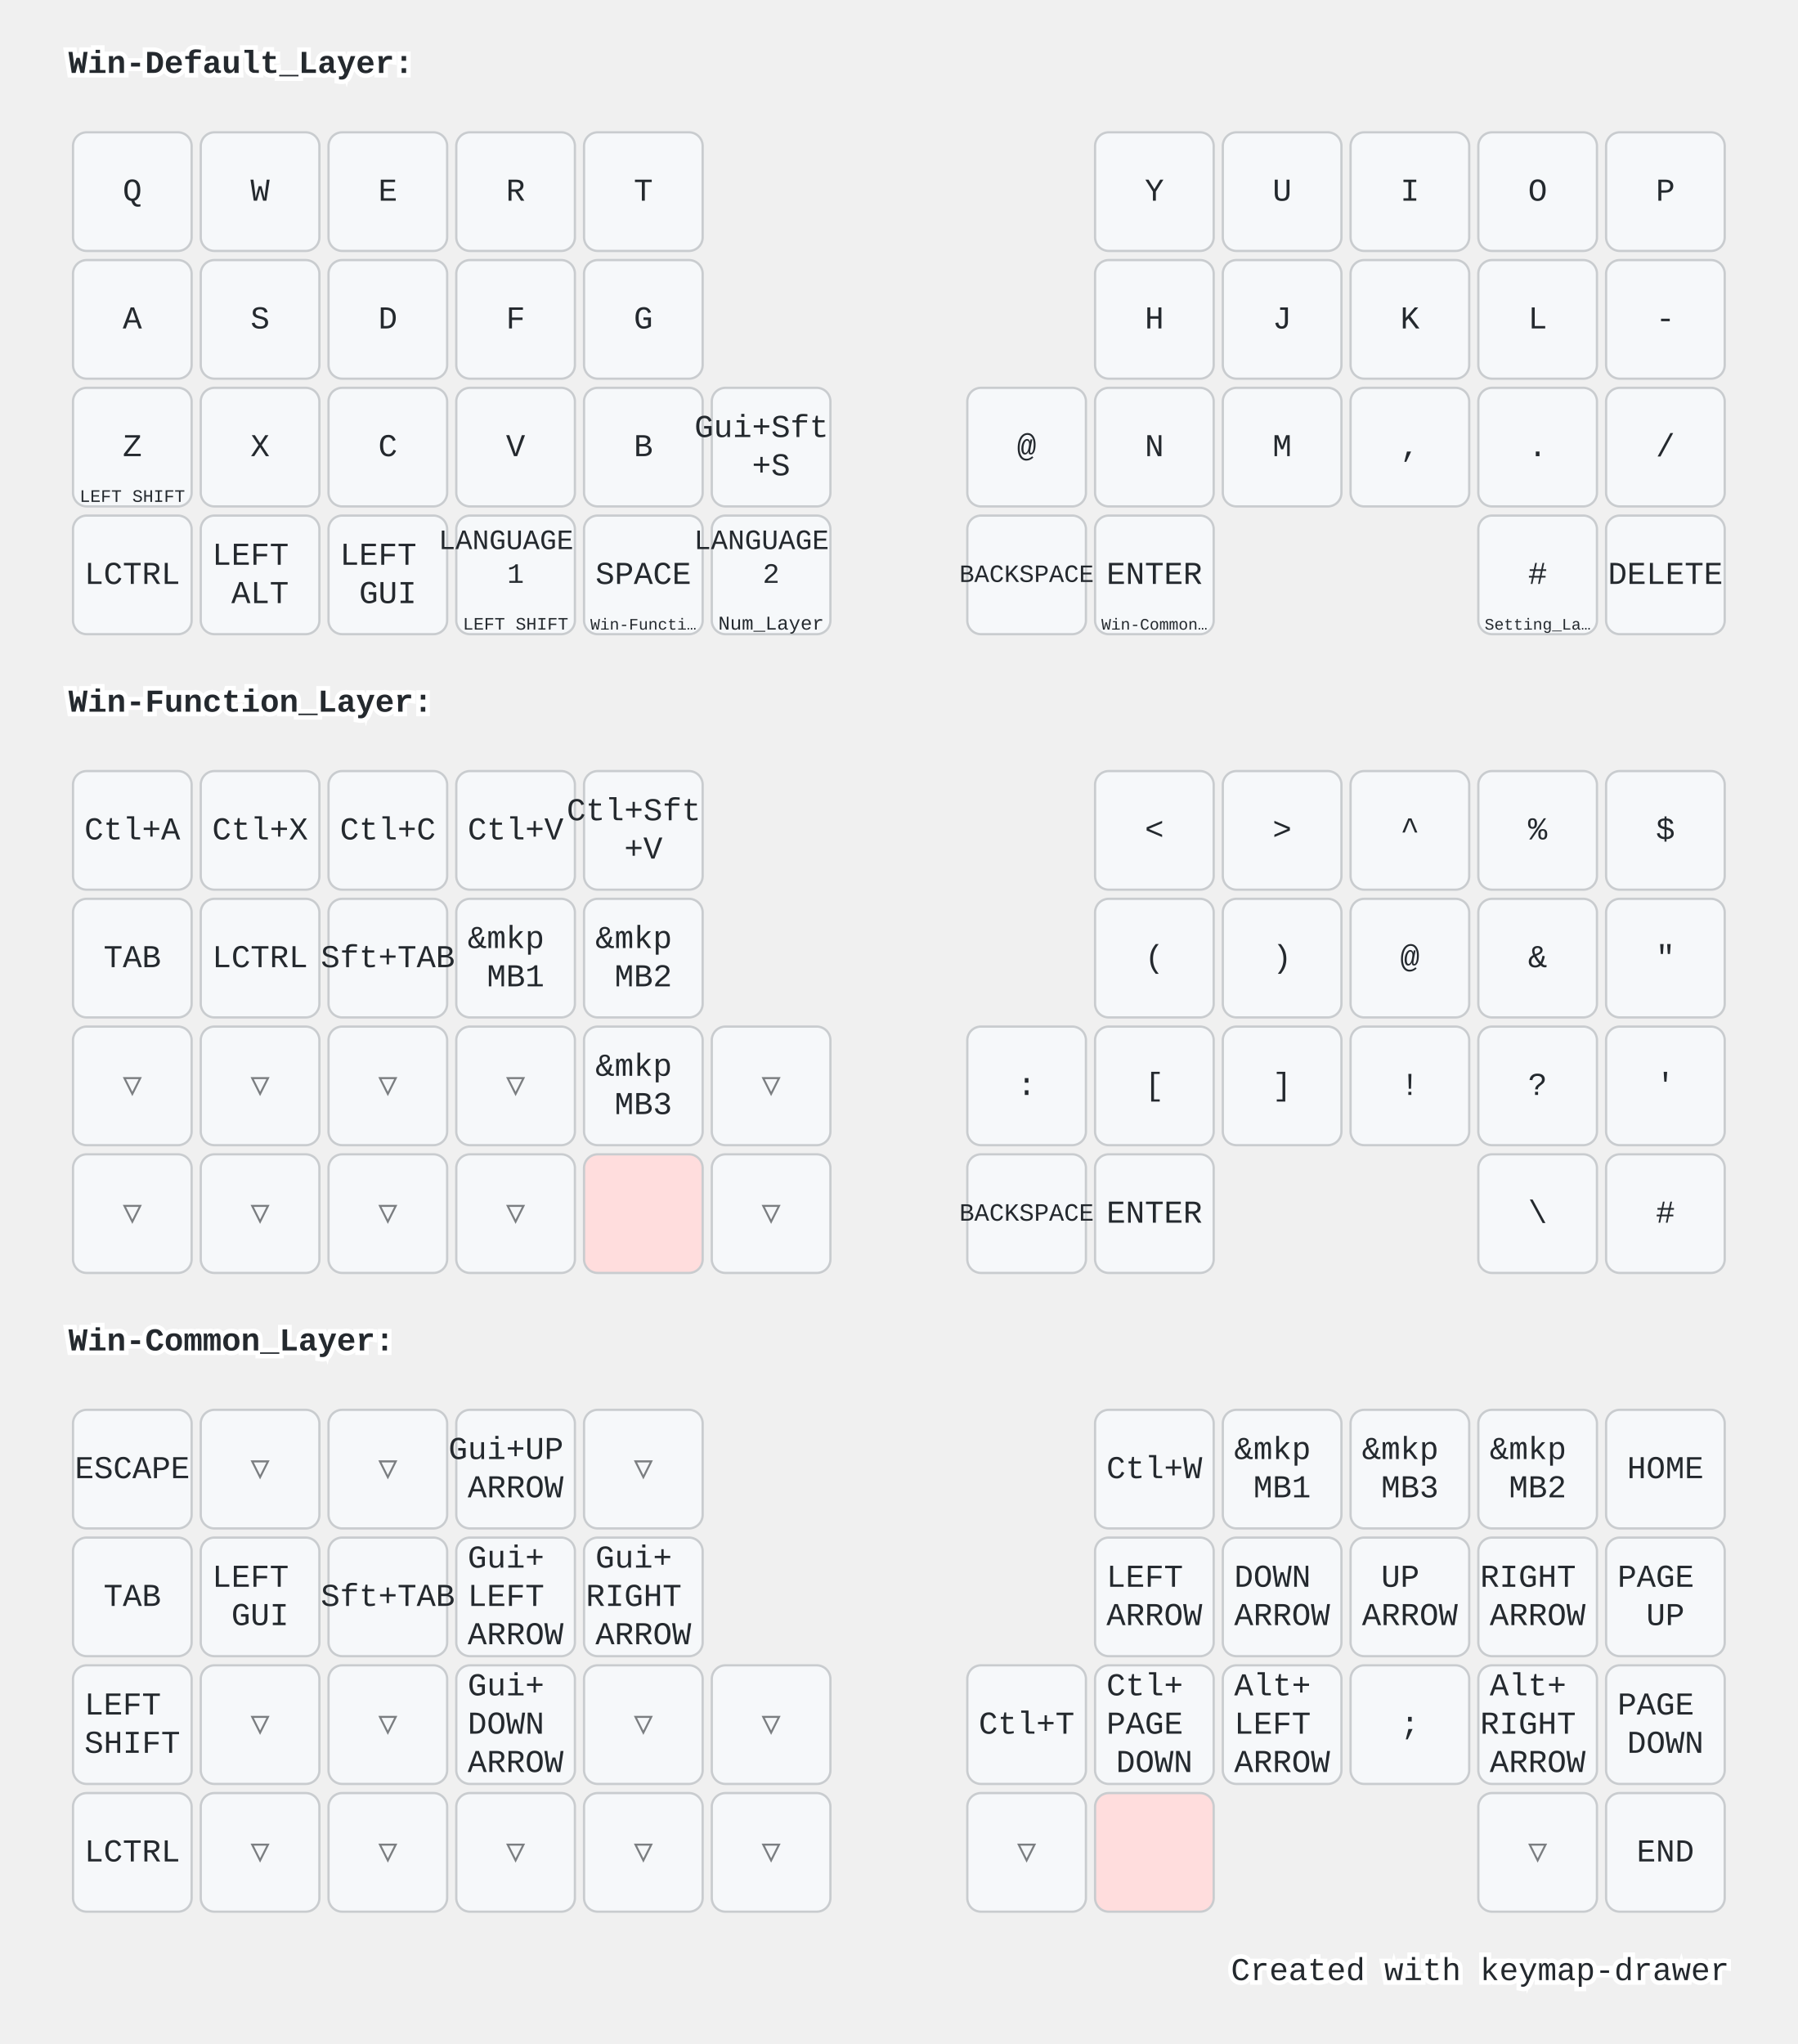
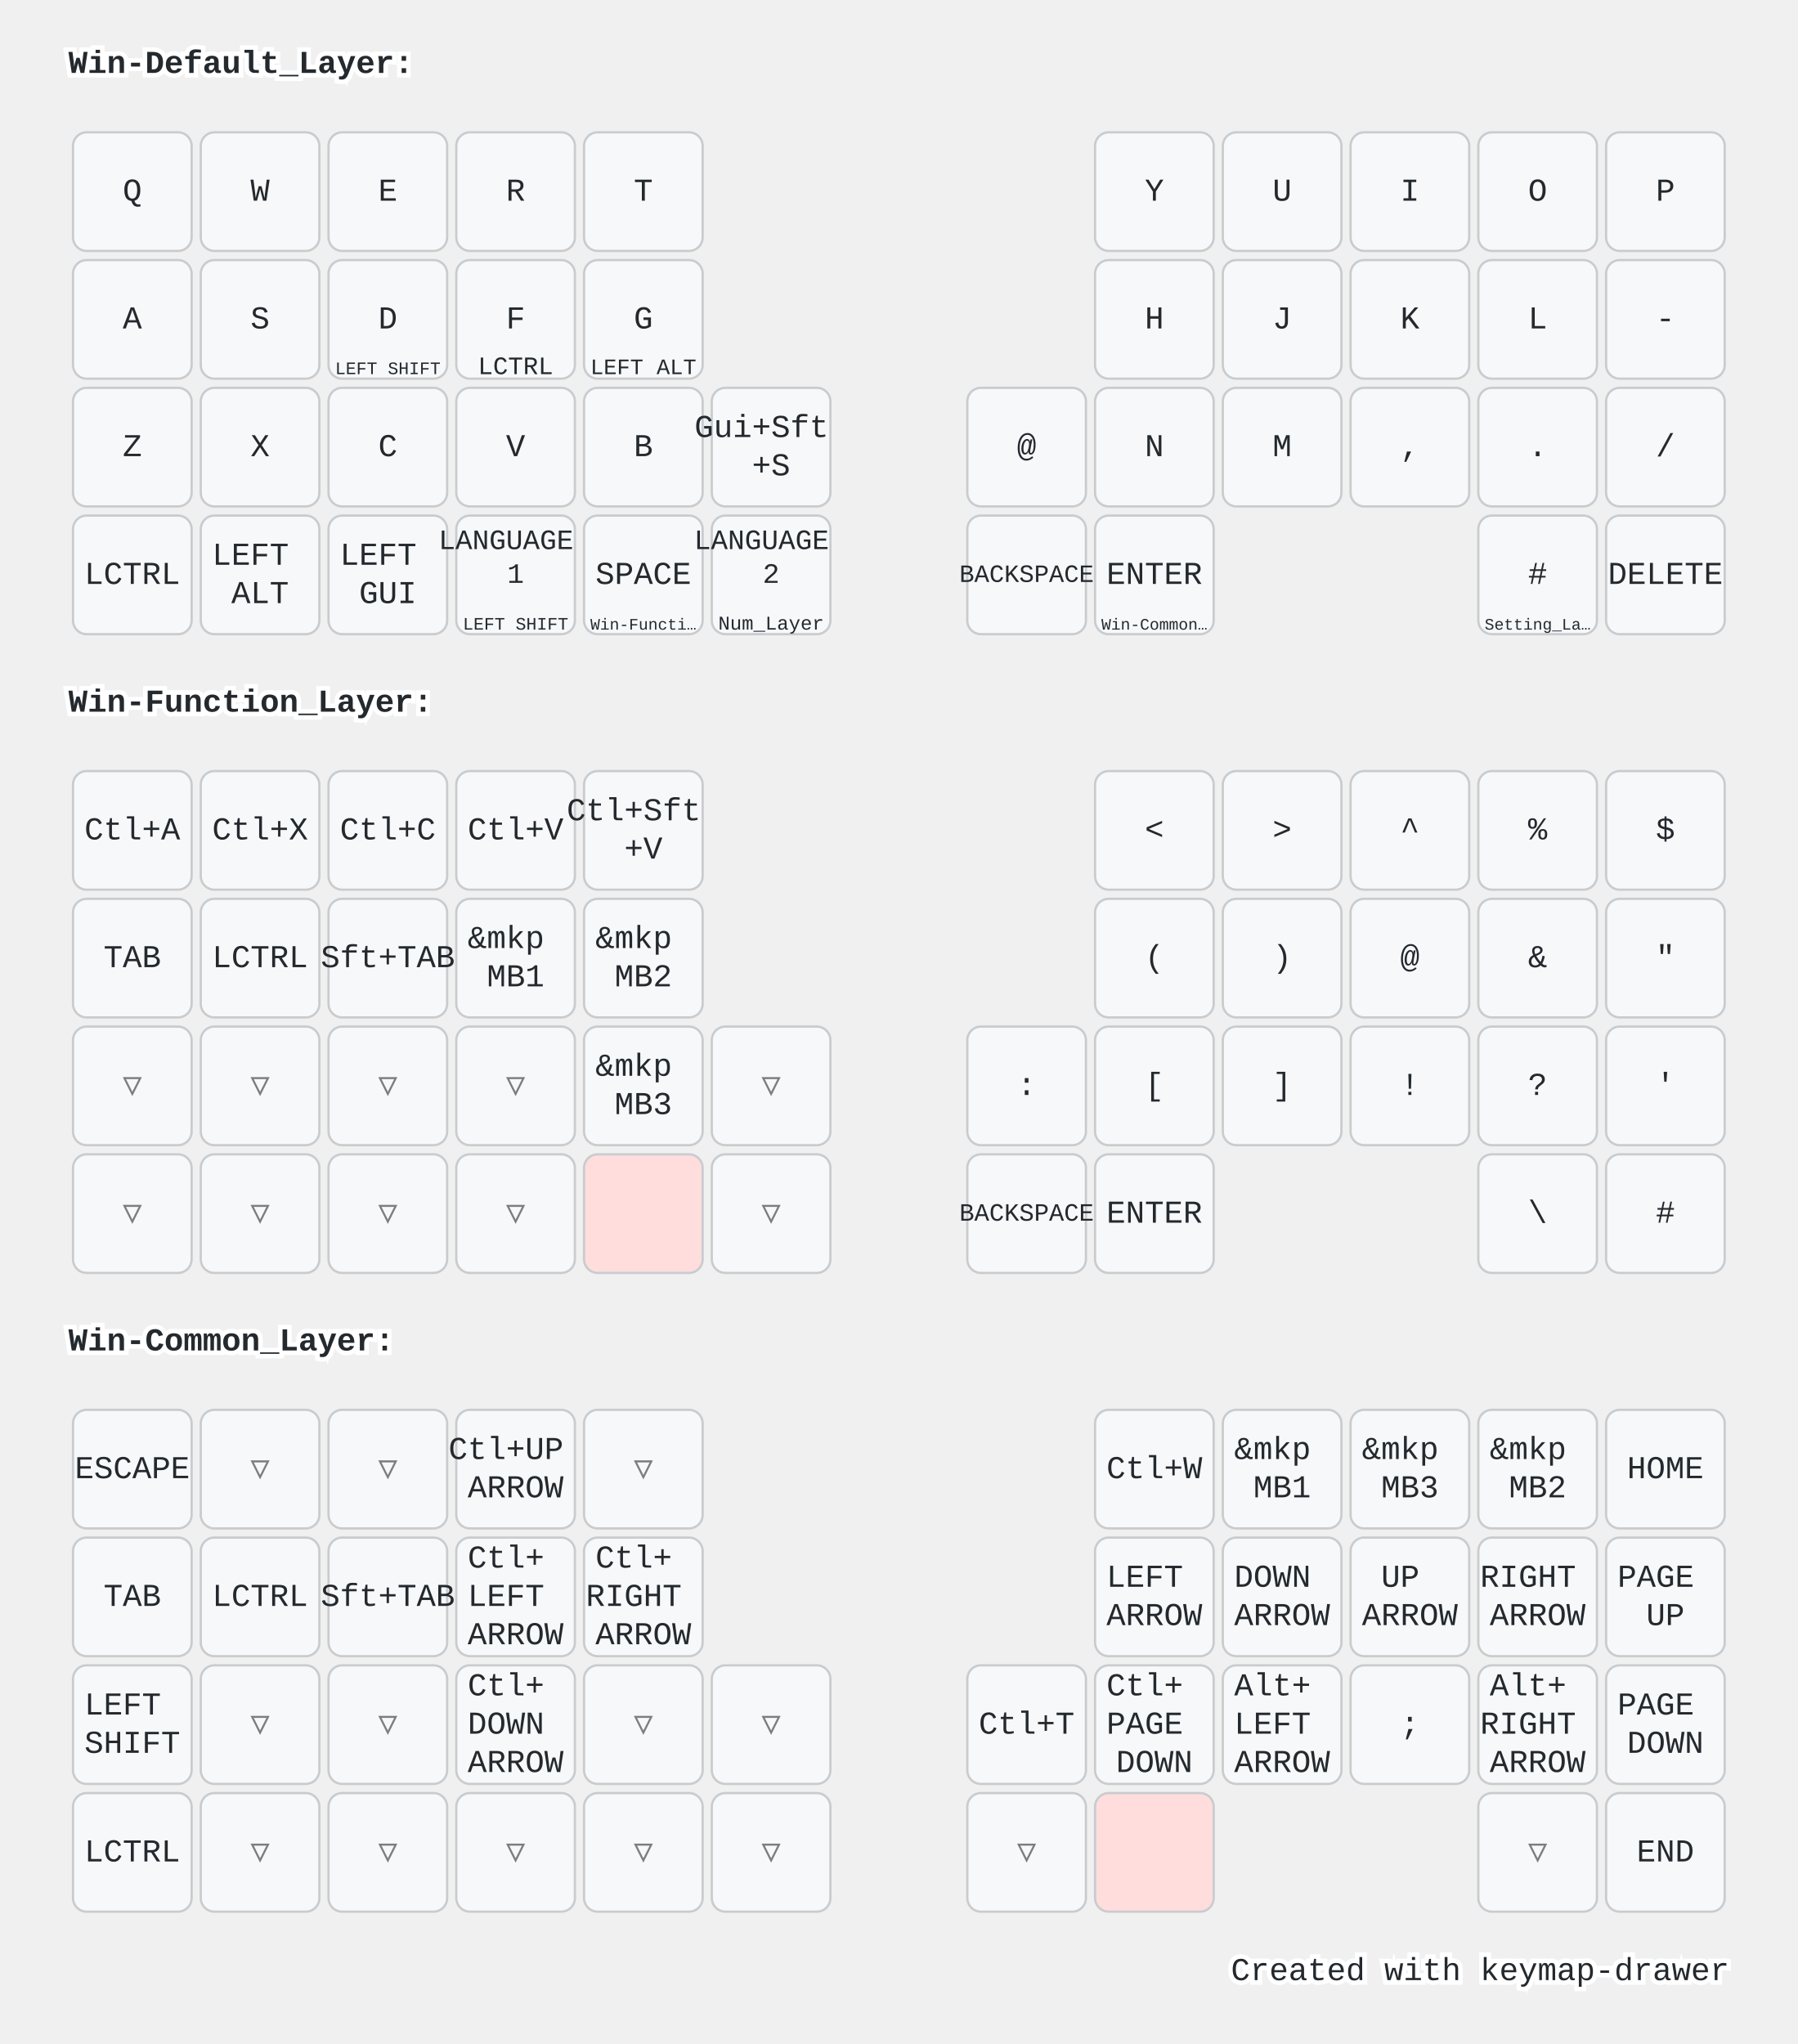
<svg xmlns="http://www.w3.org/2000/svg" width="788" height="896" viewBox="0 0 788 896" class="keymap">
  <style>/* inherit to force styles through use tags */
svg path {
    fill: inherit;
}

/* font and background color specifications */
svg.keymap {
    font-family: SFMono-Regular,Consolas,Liberation Mono,Menlo,monospace;
    font-size: 14px;
    font-kerning: normal;
    text-rendering: optimizeLegibility;
    fill: #24292e;
}

/* default key styling */
rect.key {
    fill: #f6f8fa;
}

rect.key, rect.combo {
    stroke: #c9cccf;
    stroke-width: 1;
}

/* default key side styling, only used is draw_key_sides is set */
rect.side {
    filter: brightness(90%);
}

/* color accent for combo boxes */
rect.combo, rect.combo-separate {
    fill: #cdf;
}

/* color accent for held keys */
rect.held, rect.combo.held {
    fill: #fdd;
}

/* color accent for ghost (optional) keys */
rect.ghost, rect.combo.ghost {
    stroke-dasharray: 4, 4;
    stroke-width: 2;
}

text {
    text-anchor: middle;
    dominant-baseline: middle;
}

/* styling for layer labels */
text.label {
    font-weight: bold;
    text-anchor: start;
    stroke: white;
    stroke-width: 4;
    paint-order: stroke;
}

/* styling for optional footer */
text.footer {
    text-anchor: end;
    dominant-baseline: auto;
    stroke: white;
    stroke-width: 4;
    paint-order: stroke;
}

/* styling for combo tap, and key non-tap label text */
text.combo, text.hold, text.shifted, text.left, text.right {
    font-size: 11px;
}

text.hold {
    text-anchor: middle;
    dominant-baseline: auto;
}

text.shifted {
    text-anchor: middle;
    dominant-baseline: hanging;
}

text.left {
    text-anchor: start;
}

text.right {
    text-anchor: end;
}

text.layer-activator {
    text-decoration: underline;
}

/* styling for hold/shifted label text in combo box */
text.combo.hold, text.combo.shifted, text.combo.left, text.combo.right {
    font-size: 8px;
}

/* lighter symbol for transparent keys */
text.trans {
    fill: #7b7e81;
}

/* styling for combo dendrons */
path.combo {
    stroke-width: 1;
    stroke: gray;
    fill: none;
}

/* Start Tabler Icons Cleanup */
/* cannot use height/width with glyphs */
.icon-tabler &gt; path {
    fill: inherit;
    stroke: inherit;
    stroke-width: 2;
}
/* hide tabler's default box */
.icon-tabler &gt; path[stroke="none"][fill="none"] {
    visibility: hidden;
}
/* End Tabler Icons Cleanup */

@media (prefers-color-scheme: dark) {
svg.keymap { fill: #d1d6db; }
rect.key { fill: #3f4750; }
rect.key, rect.combo { stroke: #60666c; }
rect.combo, rect.combo-separate { fill: #1f3d7a; }
rect.held, rect.combo.held { fill: #854747; }
text.label, text.footer { stroke: black; }
text.trans { fill: #7e8184; }
path.combo { stroke: #7f7f7f; }

- }</style>
+ }
+ 
+ svg.keymap { background-color: #FFF; }</style>
  <g transform="translate(30, 0)" class="layer-Win-Default_Layer">
    <text x="0" y="28" class="label" id="Win-Default_Layer">Win-Default_Layer:</text>
    <g transform="translate(0, 56)">
      <g transform="translate(28, 28)" class="key keypos-0">
        <rect rx="6" ry="6" x="-26" y="-26" width="52" height="52" class="key" />
        <text x="0" y="0" class="key tap">Q</text>
      </g>
      <g transform="translate(84, 28)" class="key keypos-1">
        <rect rx="6" ry="6" x="-26" y="-26" width="52" height="52" class="key" />
        <text x="0" y="0" class="key tap">W</text>
      </g>
      <g transform="translate(140, 28)" class="key keypos-2">
        <rect rx="6" ry="6" x="-26" y="-26" width="52" height="52" class="key" />
        <text x="0" y="0" class="key tap">E</text>
      </g>
      <g transform="translate(196, 28)" class="key keypos-3">
        <rect rx="6" ry="6" x="-26" y="-26" width="52" height="52" class="key" />
        <text x="0" y="0" class="key tap">R</text>
      </g>
      <g transform="translate(252, 28)" class="key keypos-4">
        <rect rx="6" ry="6" x="-26" y="-26" width="52" height="52" class="key" />
        <text x="0" y="0" class="key tap">T</text>
      </g>
      <g transform="translate(476, 28)" class="key keypos-5">
        <rect rx="6" ry="6" x="-26" y="-26" width="52" height="52" class="key" />
        <text x="0" y="0" class="key tap">Y</text>
      </g>
      <g transform="translate(532, 28)" class="key keypos-6">
        <rect rx="6" ry="6" x="-26" y="-26" width="52" height="52" class="key" />
        <text x="0" y="0" class="key tap">U</text>
      </g>
      <g transform="translate(588, 28)" class="key keypos-7">
        <rect rx="6" ry="6" x="-26" y="-26" width="52" height="52" class="key" />
        <text x="0" y="0" class="key tap">I</text>
      </g>
      <g transform="translate(644, 28)" class="key keypos-8">
        <rect rx="6" ry="6" x="-26" y="-26" width="52" height="52" class="key" />
        <text x="0" y="0" class="key tap">O</text>
      </g>
      <g transform="translate(700, 28)" class="key keypos-9">
        <rect rx="6" ry="6" x="-26" y="-26" width="52" height="52" class="key" />
        <text x="0" y="0" class="key tap">P</text>
      </g>
      <g transform="translate(28, 84)" class="key keypos-10">
        <rect rx="6" ry="6" x="-26" y="-26" width="52" height="52" class="key" />
        <text x="0" y="0" class="key tap">A</text>
      </g>
      <g transform="translate(84, 84)" class="key keypos-11">
        <rect rx="6" ry="6" x="-26" y="-26" width="52" height="52" class="key" />
        <text x="0" y="0" class="key tap">S</text>
      </g>
      <g transform="translate(140, 84)" class="key keypos-12">
        <rect rx="6" ry="6" x="-26" y="-26" width="52" height="52" class="key" />
        <text x="0" y="0" class="key tap">D</text>
-       </g>
-       <g transform="translate(196, 84)" class="key keypos-13">
-         <rect rx="6" ry="6" x="-26" y="-26" width="52" height="52" class="key" />
-         <text x="0" y="0" class="key tap">F</text>
-       </g>
-       <g transform="translate(252, 84)" class="key keypos-14">
-         <rect rx="6" ry="6" x="-26" y="-26" width="52" height="52" class="key" />
-         <text x="0" y="0" class="key tap">G</text>
-       </g>
-       <g transform="translate(476, 84)" class="key keypos-15">
-         <rect rx="6" ry="6" x="-26" y="-26" width="52" height="52" class="key" />
-         <text x="0" y="0" class="key tap">H</text>
-       </g>
-       <g transform="translate(532, 84)" class="key keypos-16">
-         <rect rx="6" ry="6" x="-26" y="-26" width="52" height="52" class="key" />
-         <text x="0" y="0" class="key tap">J</text>
-       </g>
-       <g transform="translate(588, 84)" class="key keypos-17">
-         <rect rx="6" ry="6" x="-26" y="-26" width="52" height="52" class="key" />
-         <text x="0" y="0" class="key tap">K</text>
-       </g>
-       <g transform="translate(644, 84)" class="key keypos-18">
-         <rect rx="6" ry="6" x="-26" y="-26" width="52" height="52" class="key" />
-         <text x="0" y="0" class="key tap">L</text>
-       </g>
-       <g transform="translate(700, 84)" class="key keypos-19">
-         <rect rx="6" ry="6" x="-26" y="-26" width="52" height="52" class="key" />
-         <text x="0" y="0" class="key tap">-</text>
-       </g>
-       <g transform="translate(28, 140)" class="key keypos-20">
-         <rect rx="6" ry="6" x="-26" y="-26" width="52" height="52" class="key" />
-         <text x="0" y="0" class="key tap">Z</text>
        <text x="0" y="24" class="key hold">
          <tspan style="font-size: 70%">LEFT SHIFT</tspan>
        </text>
+       </g>
+       <g transform="translate(196, 84)" class="key keypos-13">
+         <rect rx="6" ry="6" x="-26" y="-26" width="52" height="52" class="key" />
+         <text x="0" y="0" class="key tap">F</text>
+         <text x="0" y="24" class="key hold">LCTRL</text>
+       </g>
+       <g transform="translate(252, 84)" class="key keypos-14">
+         <rect rx="6" ry="6" x="-26" y="-26" width="52" height="52" class="key" />
+         <text x="0" y="0" class="key tap">G</text>
+         <text x="0" y="24" class="key hold">
+           <tspan style="font-size: 88%">LEFT ALT</tspan>
+         </text>
+       </g>
+       <g transform="translate(476, 84)" class="key keypos-15">
+         <rect rx="6" ry="6" x="-26" y="-26" width="52" height="52" class="key" />
+         <text x="0" y="0" class="key tap">H</text>
+       </g>
+       <g transform="translate(532, 84)" class="key keypos-16">
+         <rect rx="6" ry="6" x="-26" y="-26" width="52" height="52" class="key" />
+         <text x="0" y="0" class="key tap">J</text>
+       </g>
+       <g transform="translate(588, 84)" class="key keypos-17">
+         <rect rx="6" ry="6" x="-26" y="-26" width="52" height="52" class="key" />
+         <text x="0" y="0" class="key tap">K</text>
+       </g>
+       <g transform="translate(644, 84)" class="key keypos-18">
+         <rect rx="6" ry="6" x="-26" y="-26" width="52" height="52" class="key" />
+         <text x="0" y="0" class="key tap">L</text>
+       </g>
+       <g transform="translate(700, 84)" class="key keypos-19">
+         <rect rx="6" ry="6" x="-26" y="-26" width="52" height="52" class="key" />
+         <text x="0" y="0" class="key tap">-</text>
+       </g>
+       <g transform="translate(28, 140)" class="key keypos-20">
+         <rect rx="6" ry="6" x="-26" y="-26" width="52" height="52" class="key" />
+         <text x="0" y="0" class="key tap">Z</text>
      </g>
      <g transform="translate(84, 140)" class="key keypos-21">
        <rect rx="6" ry="6" x="-26" y="-26" width="52" height="52" class="key" />
        <text x="0" y="0" class="key tap">X</text>
      </g>
      <g transform="translate(140, 140)" class="key keypos-22">
        <rect rx="6" ry="6" x="-26" y="-26" width="52" height="52" class="key" />
        <text x="0" y="0" class="key tap">C</text>
      </g>
      <g transform="translate(196, 140)" class="key keypos-23">
        <rect rx="6" ry="6" x="-26" y="-26" width="52" height="52" class="key" />
        <text x="0" y="0" class="key tap">V</text>
      </g>
      <g transform="translate(252, 140)" class="key keypos-24">
        <rect rx="6" ry="6" x="-26" y="-26" width="52" height="52" class="key" />
        <text x="0" y="0" class="key tap">B</text>
      </g>
      <g transform="translate(308, 140)" class="key keypos-25">
        <rect rx="6" ry="6" x="-26" y="-26" width="52" height="52" class="key" />
        <text x="0" y="0" class="key tap">
          <tspan x="0" dy="-0.6em">Gui+Sft</tspan>
          <tspan x="0" dy="1.2em">+S</tspan>
        </text>
      </g>
      <g transform="translate(476, 140)" class="key keypos-26">
        <rect rx="6" ry="6" x="-26" y="-26" width="52" height="52" class="key" />
        <text x="0" y="0" class="key tap">N</text>
      </g>
      <g transform="translate(532, 140)" class="key keypos-27">
        <rect rx="6" ry="6" x="-26" y="-26" width="52" height="52" class="key" />
        <text x="0" y="0" class="key tap">M</text>
      </g>
      <g transform="translate(588, 140)" class="key keypos-28">
        <rect rx="6" ry="6" x="-26" y="-26" width="52" height="52" class="key" />
        <text x="0" y="0" class="key tap">,</text>
      </g>
      <g transform="translate(644, 140)" class="key keypos-29">
        <rect rx="6" ry="6" x="-26" y="-26" width="52" height="52" class="key" />
        <text x="0" y="0" class="key tap">.</text>
      </g>
      <g transform="translate(700, 140)" class="key keypos-30">
        <rect rx="6" ry="6" x="-26" y="-26" width="52" height="52" class="key" />
        <text x="0" y="0" class="key tap">/</text>
      </g>
      <g transform="translate(28, 196)" class="key keypos-31">
        <rect rx="6" ry="6" x="-26" y="-26" width="52" height="52" class="key" />
        <text x="0" y="0" class="key tap">LCTRL</text>
      </g>
      <g transform="translate(84, 196)" class="key keypos-32">
        <rect rx="6" ry="6" x="-26" y="-26" width="52" height="52" class="key" />
        <text x="0" y="0" class="key tap">
          <tspan x="0" dy="-0.6em">LEFT</tspan>
          <tspan x="0" dy="1.2em">ALT</tspan>
        </text>
      </g>
      <g transform="translate(140, 196)" class="key keypos-33">
        <rect rx="6" ry="6" x="-26" y="-26" width="52" height="52" class="key" />
        <text x="0" y="0" class="key tap">
          <tspan x="0" dy="-0.6em">LEFT</tspan>
          <tspan x="0" dy="1.2em">GUI</tspan>
        </text>
      </g>
      <g transform="translate(196, 196)" class="key keypos-34">
        <rect rx="6" ry="6" x="-26" y="-26" width="52" height="52" class="key" />
        <text x="0" y="0" class="key tap">
          <tspan x="0" dy="-1.2em" style="font-size: 88%">LANGUAGE</tspan>
          <tspan x="0" dy="1.2em" style="font-size: 88%">1</tspan>
        </text>
        <text x="0" y="24" class="key hold">
          <tspan style="font-size: 70%">LEFT SHIFT</tspan>
        </text>
      </g>
      <g transform="translate(252, 196)" class="key keypos-35">
        <rect rx="6" ry="6" x="-26" y="-26" width="52" height="52" class="key" />
        <text x="0" y="0" class="key tap">SPACE</text>
        <a href="#Win-Function_Layer">
          <text x="0" y="24" class="key hold layer-activator">
            <tspan style="font-size: 64%">Win-Functi…</tspan>
          </text>
        </a>
      </g>
      <g transform="translate(308, 196)" class="key keypos-36">
        <rect rx="6" ry="6" x="-26" y="-26" width="52" height="52" class="key" />
        <text x="0" y="0" class="key tap">
          <tspan x="0" dy="-1.2em" style="font-size: 88%">LANGUAGE</tspan>
          <tspan x="0" dy="1.2em" style="font-size: 88%">2</tspan>
        </text>
        <text x="0" y="24" class="key hold">
          <tspan style="font-size: 78%">Num_Layer</tspan>
        </text>
      </g>
      <g transform="translate(476, 196)" class="key keypos-37">
        <rect rx="6" ry="6" x="-26" y="-26" width="52" height="52" class="key" />
        <text x="0" y="0" class="key tap">ENTER</text>
        <a href="#Win-Common_Layer">
          <text x="0" y="24" class="key hold layer-activator">
            <tspan style="font-size: 64%">Win-Common…</tspan>
          </text>
        </a>
      </g>
      <g transform="translate(420, 140)" class="key keypos-38">
        <rect rx="6" ry="6" x="-26" y="-26" width="52" height="52" class="key" />
        <text x="0" y="0" class="key tap">@</text>
      </g>
      <g transform="translate(420, 196)" class="key keypos-39">
        <rect rx="6" ry="6" x="-26" y="-26" width="52" height="52" class="key" />
        <text x="0" y="0" class="key tap">
          <tspan style="font-size: 78%">BACKSPACE</tspan>
        </text>
      </g>
      <g transform="translate(644, 196)" class="key keypos-40">
        <rect rx="6" ry="6" x="-26" y="-26" width="52" height="52" class="key" />
        <text x="0" y="0" class="key tap">#</text>
        <text x="0" y="24" class="key hold">
          <tspan style="font-size: 64%">Setting_La…</tspan>
        </text>
      </g>
      <g transform="translate(700, 196)" class="key keypos-41">
        <rect rx="6" ry="6" x="-26" y="-26" width="52" height="52" class="key" />
        <text x="0" y="0" class="key tap">DELETE</text>
      </g>
    </g>
  </g>
  <g transform="translate(30, 280)" class="layer-Win-Function_Layer">
    <text x="0" y="28" class="label" id="Win-Function_Layer">Win-Function_Layer:</text>
    <g transform="translate(0, 56)">
      <g transform="translate(28, 28)" class="key keypos-0">
        <rect rx="6" ry="6" x="-26" y="-26" width="52" height="52" class="key" />
        <text x="0" y="0" class="key tap">Ctl+A</text>
      </g>
      <g transform="translate(84, 28)" class="key keypos-1">
        <rect rx="6" ry="6" x="-26" y="-26" width="52" height="52" class="key" />
        <text x="0" y="0" class="key tap">Ctl+X</text>
      </g>
      <g transform="translate(140, 28)" class="key keypos-2">
        <rect rx="6" ry="6" x="-26" y="-26" width="52" height="52" class="key" />
        <text x="0" y="0" class="key tap">Ctl+C</text>
      </g>
      <g transform="translate(196, 28)" class="key keypos-3">
        <rect rx="6" ry="6" x="-26" y="-26" width="52" height="52" class="key" />
        <text x="0" y="0" class="key tap">Ctl+V</text>
      </g>
      <g transform="translate(252, 28)" class="key keypos-4">
        <rect rx="6" ry="6" x="-26" y="-26" width="52" height="52" class="key" />
        <text x="0" y="0" class="key tap">
          <tspan x="0" dy="-0.6em">Ctl+Sft</tspan>
          <tspan x="0" dy="1.2em">+V</tspan>
        </text>
      </g>
      <g transform="translate(476, 28)" class="key keypos-5">
        <rect rx="6" ry="6" x="-26" y="-26" width="52" height="52" class="key" />
        <text x="0" y="0" class="key tap">&lt;</text>
      </g>
      <g transform="translate(532, 28)" class="key keypos-6">
        <rect rx="6" ry="6" x="-26" y="-26" width="52" height="52" class="key" />
        <text x="0" y="0" class="key tap">&gt;</text>
      </g>
      <g transform="translate(588, 28)" class="key keypos-7">
        <rect rx="6" ry="6" x="-26" y="-26" width="52" height="52" class="key" />
        <text x="0" y="0" class="key tap">^</text>
      </g>
      <g transform="translate(644, 28)" class="key keypos-8">
        <rect rx="6" ry="6" x="-26" y="-26" width="52" height="52" class="key" />
        <text x="0" y="0" class="key tap">%</text>
      </g>
      <g transform="translate(700, 28)" class="key keypos-9">
        <rect rx="6" ry="6" x="-26" y="-26" width="52" height="52" class="key" />
        <text x="0" y="0" class="key tap">$</text>
      </g>
      <g transform="translate(28, 84)" class="key keypos-10">
        <rect rx="6" ry="6" x="-26" y="-26" width="52" height="52" class="key" />
        <text x="0" y="0" class="key tap">TAB</text>
      </g>
      <g transform="translate(84, 84)" class="key keypos-11">
        <rect rx="6" ry="6" x="-26" y="-26" width="52" height="52" class="key" />
        <text x="0" y="0" class="key tap">LCTRL</text>
      </g>
      <g transform="translate(140, 84)" class="key keypos-12">
        <rect rx="6" ry="6" x="-26" y="-26" width="52" height="52" class="key" />
        <text x="0" y="0" class="key tap">Sft+TAB</text>
      </g>
      <g transform="translate(196, 84)" class="key keypos-13">
        <rect rx="6" ry="6" x="-26" y="-26" width="52" height="52" class="key" />
        <text x="0" y="0" class="key tap">
          <tspan x="0" dy="-0.6em">&amp;mkp</tspan>
          <tspan x="0" dy="1.2em">MB1</tspan>
        </text>
      </g>
      <g transform="translate(252, 84)" class="key keypos-14">
        <rect rx="6" ry="6" x="-26" y="-26" width="52" height="52" class="key" />
        <text x="0" y="0" class="key tap">
          <tspan x="0" dy="-0.6em">&amp;mkp</tspan>
          <tspan x="0" dy="1.2em">MB2</tspan>
        </text>
      </g>
      <g transform="translate(476, 84)" class="key keypos-15">
        <rect rx="6" ry="6" x="-26" y="-26" width="52" height="52" class="key" />
        <text x="0" y="0" class="key tap">(</text>
      </g>
      <g transform="translate(532, 84)" class="key keypos-16">
        <rect rx="6" ry="6" x="-26" y="-26" width="52" height="52" class="key" />
        <text x="0" y="0" class="key tap">)</text>
      </g>
      <g transform="translate(588, 84)" class="key keypos-17">
        <rect rx="6" ry="6" x="-26" y="-26" width="52" height="52" class="key" />
        <text x="0" y="0" class="key tap">@</text>
      </g>
      <g transform="translate(644, 84)" class="key keypos-18">
        <rect rx="6" ry="6" x="-26" y="-26" width="52" height="52" class="key" />
        <text x="0" y="0" class="key tap">&amp;</text>
      </g>
      <g transform="translate(700, 84)" class="key keypos-19">
        <rect rx="6" ry="6" x="-26" y="-26" width="52" height="52" class="key" />
        <text x="0" y="0" class="key tap">"</text>
      </g>
      <g transform="translate(28, 140)" class="key trans keypos-20">
        <rect rx="6" ry="6" x="-26" y="-26" width="52" height="52" class="key trans" />
        <text x="0" y="0" class="key trans tap">▽</text>
      </g>
      <g transform="translate(84, 140)" class="key trans keypos-21">
        <rect rx="6" ry="6" x="-26" y="-26" width="52" height="52" class="key trans" />
        <text x="0" y="0" class="key trans tap">▽</text>
      </g>
      <g transform="translate(140, 140)" class="key trans keypos-22">
        <rect rx="6" ry="6" x="-26" y="-26" width="52" height="52" class="key trans" />
        <text x="0" y="0" class="key trans tap">▽</text>
      </g>
      <g transform="translate(196, 140)" class="key trans keypos-23">
        <rect rx="6" ry="6" x="-26" y="-26" width="52" height="52" class="key trans" />
        <text x="0" y="0" class="key trans tap">▽</text>
      </g>
      <g transform="translate(252, 140)" class="key keypos-24">
        <rect rx="6" ry="6" x="-26" y="-26" width="52" height="52" class="key" />
        <text x="0" y="0" class="key tap">
          <tspan x="0" dy="-0.6em">&amp;mkp</tspan>
          <tspan x="0" dy="1.2em">MB3</tspan>
        </text>
      </g>
      <g transform="translate(308, 140)" class="key trans keypos-25">
        <rect rx="6" ry="6" x="-26" y="-26" width="52" height="52" class="key trans" />
        <text x="0" y="0" class="key trans tap">▽</text>
      </g>
      <g transform="translate(476, 140)" class="key keypos-26">
        <rect rx="6" ry="6" x="-26" y="-26" width="52" height="52" class="key" />
        <text x="0" y="0" class="key tap">[</text>
      </g>
      <g transform="translate(532, 140)" class="key keypos-27">
        <rect rx="6" ry="6" x="-26" y="-26" width="52" height="52" class="key" />
        <text x="0" y="0" class="key tap">]</text>
      </g>
      <g transform="translate(588, 140)" class="key keypos-28">
        <rect rx="6" ry="6" x="-26" y="-26" width="52" height="52" class="key" />
        <text x="0" y="0" class="key tap">!</text>
      </g>
      <g transform="translate(644, 140)" class="key keypos-29">
        <rect rx="6" ry="6" x="-26" y="-26" width="52" height="52" class="key" />
        <text x="0" y="0" class="key tap">?</text>
      </g>
      <g transform="translate(700, 140)" class="key keypos-30">
        <rect rx="6" ry="6" x="-26" y="-26" width="52" height="52" class="key" />
        <text x="0" y="0" class="key tap">'</text>
      </g>
      <g transform="translate(28, 196)" class="key trans keypos-31">
        <rect rx="6" ry="6" x="-26" y="-26" width="52" height="52" class="key trans" />
        <text x="0" y="0" class="key trans tap">▽</text>
      </g>
      <g transform="translate(84, 196)" class="key trans keypos-32">
        <rect rx="6" ry="6" x="-26" y="-26" width="52" height="52" class="key trans" />
        <text x="0" y="0" class="key trans tap">▽</text>
      </g>
      <g transform="translate(140, 196)" class="key trans keypos-33">
        <rect rx="6" ry="6" x="-26" y="-26" width="52" height="52" class="key trans" />
        <text x="0" y="0" class="key trans tap">▽</text>
      </g>
      <g transform="translate(196, 196)" class="key trans keypos-34">
        <rect rx="6" ry="6" x="-26" y="-26" width="52" height="52" class="key trans" />
        <text x="0" y="0" class="key trans tap">▽</text>
      </g>
      <g transform="translate(252, 196)" class="key held keypos-35">
        <rect rx="6" ry="6" x="-26" y="-26" width="52" height="52" class="key held" />
      </g>
      <g transform="translate(308, 196)" class="key trans keypos-36">
        <rect rx="6" ry="6" x="-26" y="-26" width="52" height="52" class="key trans" />
        <text x="0" y="0" class="key trans tap">▽</text>
      </g>
      <g transform="translate(476, 196)" class="key keypos-37">
        <rect rx="6" ry="6" x="-26" y="-26" width="52" height="52" class="key" />
        <text x="0" y="0" class="key tap">ENTER</text>
      </g>
      <g transform="translate(420, 140)" class="key keypos-38">
        <rect rx="6" ry="6" x="-26" y="-26" width="52" height="52" class="key" />
        <text x="0" y="0" class="key tap">:</text>
      </g>
      <g transform="translate(420, 196)" class="key keypos-39">
        <rect rx="6" ry="6" x="-26" y="-26" width="52" height="52" class="key" />
        <text x="0" y="0" class="key tap">
          <tspan style="font-size: 78%">BACKSPACE</tspan>
        </text>
      </g>
      <g transform="translate(644, 196)" class="key keypos-40">
        <rect rx="6" ry="6" x="-26" y="-26" width="52" height="52" class="key" />
        <text x="0" y="0" class="key tap">\</text>
      </g>
      <g transform="translate(700, 196)" class="key keypos-41">
        <rect rx="6" ry="6" x="-26" y="-26" width="52" height="52" class="key" />
        <text x="0" y="0" class="key tap">#</text>
      </g>
    </g>
  </g>
  <g transform="translate(30, 560)" class="layer-Win-Common_Layer">
    <text x="0" y="28" class="label" id="Win-Common_Layer">Win-Common_Layer:</text>
    <g transform="translate(0, 56)">
      <g transform="translate(28, 28)" class="key keypos-0">
        <rect rx="6" ry="6" x="-26" y="-26" width="52" height="52" class="key" />
        <text x="0" y="0" class="key tap">ESCAPE</text>
      </g>
      <g transform="translate(84, 28)" class="key trans keypos-1">
        <rect rx="6" ry="6" x="-26" y="-26" width="52" height="52" class="key trans" />
        <text x="0" y="0" class="key trans tap">▽</text>
      </g>
      <g transform="translate(140, 28)" class="key trans keypos-2">
        <rect rx="6" ry="6" x="-26" y="-26" width="52" height="52" class="key trans" />
        <text x="0" y="0" class="key trans tap">▽</text>
      </g>
      <g transform="translate(196, 28)" class="key keypos-3">
        <rect rx="6" ry="6" x="-26" y="-26" width="52" height="52" class="key" />
        <text x="0" y="0" class="key tap">
-           <tspan x="0" dy="-0.6em">Gui+UP</tspan>
+           <tspan x="0" dy="-0.6em">Ctl+UP</tspan>
          <tspan x="0" dy="1.2em">ARROW</tspan>
        </text>
      </g>
      <g transform="translate(252, 28)" class="key trans keypos-4">
        <rect rx="6" ry="6" x="-26" y="-26" width="52" height="52" class="key trans" />
        <text x="0" y="0" class="key trans tap">▽</text>
      </g>
      <g transform="translate(476, 28)" class="key keypos-5">
        <rect rx="6" ry="6" x="-26" y="-26" width="52" height="52" class="key" />
        <text x="0" y="0" class="key tap">Ctl+W</text>
      </g>
      <g transform="translate(532, 28)" class="key keypos-6">
        <rect rx="6" ry="6" x="-26" y="-26" width="52" height="52" class="key" />
        <text x="0" y="0" class="key tap">
          <tspan x="0" dy="-0.6em">&amp;mkp</tspan>
          <tspan x="0" dy="1.2em">MB1</tspan>
        </text>
      </g>
      <g transform="translate(588, 28)" class="key keypos-7">
        <rect rx="6" ry="6" x="-26" y="-26" width="52" height="52" class="key" />
        <text x="0" y="0" class="key tap">
          <tspan x="0" dy="-0.6em">&amp;mkp</tspan>
          <tspan x="0" dy="1.2em">MB3</tspan>
        </text>
      </g>
      <g transform="translate(644, 28)" class="key keypos-8">
        <rect rx="6" ry="6" x="-26" y="-26" width="52" height="52" class="key" />
        <text x="0" y="0" class="key tap">
          <tspan x="0" dy="-0.6em">&amp;mkp</tspan>
          <tspan x="0" dy="1.2em">MB2</tspan>
        </text>
      </g>
      <g transform="translate(700, 28)" class="key keypos-9">
        <rect rx="6" ry="6" x="-26" y="-26" width="52" height="52" class="key" />
        <text x="0" y="0" class="key tap">HOME</text>
      </g>
      <g transform="translate(28, 84)" class="key keypos-10">
        <rect rx="6" ry="6" x="-26" y="-26" width="52" height="52" class="key" />
        <text x="0" y="0" class="key tap">TAB</text>
      </g>
      <g transform="translate(84, 84)" class="key keypos-11">
        <rect rx="6" ry="6" x="-26" y="-26" width="52" height="52" class="key" />
-         <text x="0" y="0" class="key tap">
-           <tspan x="0" dy="-0.6em">LEFT</tspan>
-           <tspan x="0" dy="1.2em">GUI</tspan>
-         </text>
+         <text x="0" y="0" class="key tap">LCTRL</text>
      </g>
      <g transform="translate(140, 84)" class="key keypos-12">
        <rect rx="6" ry="6" x="-26" y="-26" width="52" height="52" class="key" />
        <text x="0" y="0" class="key tap">Sft+TAB</text>
      </g>
      <g transform="translate(196, 84)" class="key keypos-13">
        <rect rx="6" ry="6" x="-26" y="-26" width="52" height="52" class="key" />
        <text x="0" y="0" class="key tap">
-           <tspan x="0" dy="-1.2em">Gui+</tspan>
+           <tspan x="0" dy="-1.2em">Ctl+</tspan>
          <tspan x="0" dy="1.2em">LEFT</tspan>
          <tspan x="0" dy="1.2em">ARROW</tspan>
        </text>
      </g>
      <g transform="translate(252, 84)" class="key keypos-14">
        <rect rx="6" ry="6" x="-26" y="-26" width="52" height="52" class="key" />
        <text x="0" y="0" class="key tap">
-           <tspan x="0" dy="-1.2em">Gui+</tspan>
+           <tspan x="0" dy="-1.2em">Ctl+</tspan>
          <tspan x="0" dy="1.2em">RIGHT</tspan>
          <tspan x="0" dy="1.2em">ARROW</tspan>
        </text>
      </g>
      <g transform="translate(476, 84)" class="key keypos-15">
        <rect rx="6" ry="6" x="-26" y="-26" width="52" height="52" class="key" />
        <text x="0" y="0" class="key tap">
          <tspan x="0" dy="-0.6em">LEFT</tspan>
          <tspan x="0" dy="1.2em">ARROW</tspan>
        </text>
      </g>
      <g transform="translate(532, 84)" class="key keypos-16">
        <rect rx="6" ry="6" x="-26" y="-26" width="52" height="52" class="key" />
        <text x="0" y="0" class="key tap">
          <tspan x="0" dy="-0.6em">DOWN</tspan>
          <tspan x="0" dy="1.2em">ARROW</tspan>
        </text>
      </g>
      <g transform="translate(588, 84)" class="key keypos-17">
        <rect rx="6" ry="6" x="-26" y="-26" width="52" height="52" class="key" />
        <text x="0" y="0" class="key tap">
          <tspan x="0" dy="-0.6em">UP</tspan>
          <tspan x="0" dy="1.2em">ARROW</tspan>
        </text>
      </g>
      <g transform="translate(644, 84)" class="key keypos-18">
        <rect rx="6" ry="6" x="-26" y="-26" width="52" height="52" class="key" />
        <text x="0" y="0" class="key tap">
          <tspan x="0" dy="-0.6em">RIGHT</tspan>
          <tspan x="0" dy="1.2em">ARROW</tspan>
        </text>
      </g>
      <g transform="translate(700, 84)" class="key keypos-19">
        <rect rx="6" ry="6" x="-26" y="-26" width="52" height="52" class="key" />
        <text x="0" y="0" class="key tap">
          <tspan x="0" dy="-0.6em">PAGE</tspan>
          <tspan x="0" dy="1.2em">UP</tspan>
        </text>
      </g>
      <g transform="translate(28, 140)" class="key keypos-20">
        <rect rx="6" ry="6" x="-26" y="-26" width="52" height="52" class="key" />
        <text x="0" y="0" class="key tap">
          <tspan x="0" dy="-0.6em">LEFT</tspan>
          <tspan x="0" dy="1.2em">SHIFT</tspan>
        </text>
      </g>
      <g transform="translate(84, 140)" class="key trans keypos-21">
        <rect rx="6" ry="6" x="-26" y="-26" width="52" height="52" class="key trans" />
        <text x="0" y="0" class="key trans tap">▽</text>
      </g>
      <g transform="translate(140, 140)" class="key trans keypos-22">
        <rect rx="6" ry="6" x="-26" y="-26" width="52" height="52" class="key trans" />
        <text x="0" y="0" class="key trans tap">▽</text>
      </g>
      <g transform="translate(196, 140)" class="key keypos-23">
        <rect rx="6" ry="6" x="-26" y="-26" width="52" height="52" class="key" />
        <text x="0" y="0" class="key tap">
-           <tspan x="0" dy="-1.2em">Gui+</tspan>
+           <tspan x="0" dy="-1.2em">Ctl+</tspan>
          <tspan x="0" dy="1.2em">DOWN</tspan>
          <tspan x="0" dy="1.2em">ARROW</tspan>
        </text>
      </g>
      <g transform="translate(252, 140)" class="key trans keypos-24">
        <rect rx="6" ry="6" x="-26" y="-26" width="52" height="52" class="key trans" />
        <text x="0" y="0" class="key trans tap">▽</text>
      </g>
      <g transform="translate(308, 140)" class="key trans keypos-25">
        <rect rx="6" ry="6" x="-26" y="-26" width="52" height="52" class="key trans" />
        <text x="0" y="0" class="key trans tap">▽</text>
      </g>
      <g transform="translate(476, 140)" class="key keypos-26">
        <rect rx="6" ry="6" x="-26" y="-26" width="52" height="52" class="key" />
        <text x="0" y="0" class="key tap">
          <tspan x="0" dy="-1.2em">Ctl+</tspan>
          <tspan x="0" dy="1.2em">PAGE</tspan>
          <tspan x="0" dy="1.2em">DOWN</tspan>
        </text>
      </g>
      <g transform="translate(532, 140)" class="key keypos-27">
        <rect rx="6" ry="6" x="-26" y="-26" width="52" height="52" class="key" />
        <text x="0" y="0" class="key tap">
          <tspan x="0" dy="-1.2em">Alt+</tspan>
          <tspan x="0" dy="1.2em">LEFT</tspan>
          <tspan x="0" dy="1.2em">ARROW</tspan>
        </text>
      </g>
      <g transform="translate(588, 140)" class="key keypos-28">
        <rect rx="6" ry="6" x="-26" y="-26" width="52" height="52" class="key" />
        <text x="0" y="0" class="key tap">;</text>
      </g>
      <g transform="translate(644, 140)" class="key keypos-29">
        <rect rx="6" ry="6" x="-26" y="-26" width="52" height="52" class="key" />
        <text x="0" y="0" class="key tap">
          <tspan x="0" dy="-1.2em">Alt+</tspan>
          <tspan x="0" dy="1.2em">RIGHT</tspan>
          <tspan x="0" dy="1.2em">ARROW</tspan>
        </text>
      </g>
      <g transform="translate(700, 140)" class="key keypos-30">
        <rect rx="6" ry="6" x="-26" y="-26" width="52" height="52" class="key" />
        <text x="0" y="0" class="key tap">
          <tspan x="0" dy="-0.6em">PAGE</tspan>
          <tspan x="0" dy="1.2em">DOWN</tspan>
        </text>
      </g>
      <g transform="translate(28, 196)" class="key keypos-31">
        <rect rx="6" ry="6" x="-26" y="-26" width="52" height="52" class="key" />
        <text x="0" y="0" class="key tap">LCTRL</text>
      </g>
      <g transform="translate(84, 196)" class="key trans keypos-32">
        <rect rx="6" ry="6" x="-26" y="-26" width="52" height="52" class="key trans" />
        <text x="0" y="0" class="key trans tap">▽</text>
      </g>
      <g transform="translate(140, 196)" class="key trans keypos-33">
        <rect rx="6" ry="6" x="-26" y="-26" width="52" height="52" class="key trans" />
        <text x="0" y="0" class="key trans tap">▽</text>
      </g>
      <g transform="translate(196, 196)" class="key trans keypos-34">
        <rect rx="6" ry="6" x="-26" y="-26" width="52" height="52" class="key trans" />
        <text x="0" y="0" class="key trans tap">▽</text>
      </g>
      <g transform="translate(252, 196)" class="key trans keypos-35">
        <rect rx="6" ry="6" x="-26" y="-26" width="52" height="52" class="key trans" />
        <text x="0" y="0" class="key trans tap">▽</text>
      </g>
      <g transform="translate(308, 196)" class="key trans keypos-36">
        <rect rx="6" ry="6" x="-26" y="-26" width="52" height="52" class="key trans" />
        <text x="0" y="0" class="key trans tap">▽</text>
      </g>
      <g transform="translate(476, 196)" class="key held keypos-37">
        <rect rx="6" ry="6" x="-26" y="-26" width="52" height="52" class="key held" />
      </g>
      <g transform="translate(420, 140)" class="key keypos-38">
        <rect rx="6" ry="6" x="-26" y="-26" width="52" height="52" class="key" />
        <text x="0" y="0" class="key tap">Ctl+T</text>
      </g>
      <g transform="translate(420, 196)" class="key trans keypos-39">
        <rect rx="6" ry="6" x="-26" y="-26" width="52" height="52" class="key trans" />
        <text x="0" y="0" class="key trans tap">▽</text>
      </g>
      <g transform="translate(644, 196)" class="key trans keypos-40">
        <rect rx="6" ry="6" x="-26" y="-26" width="52" height="52" class="key trans" />
        <text x="0" y="0" class="key trans tap">▽</text>
      </g>
      <g transform="translate(700, 196)" class="key keypos-41">
        <rect rx="6" ry="6" x="-26" y="-26" width="52" height="52" class="key" />
        <text x="0" y="0" class="key tap">END</text>
      </g>
    </g>
  </g>
  <text x="758.0" y="868.0" class="footer">Created with <a href="https://github.com/caksoylar/keymap-drawer">keymap-drawer</a>
  </text>
</svg>
